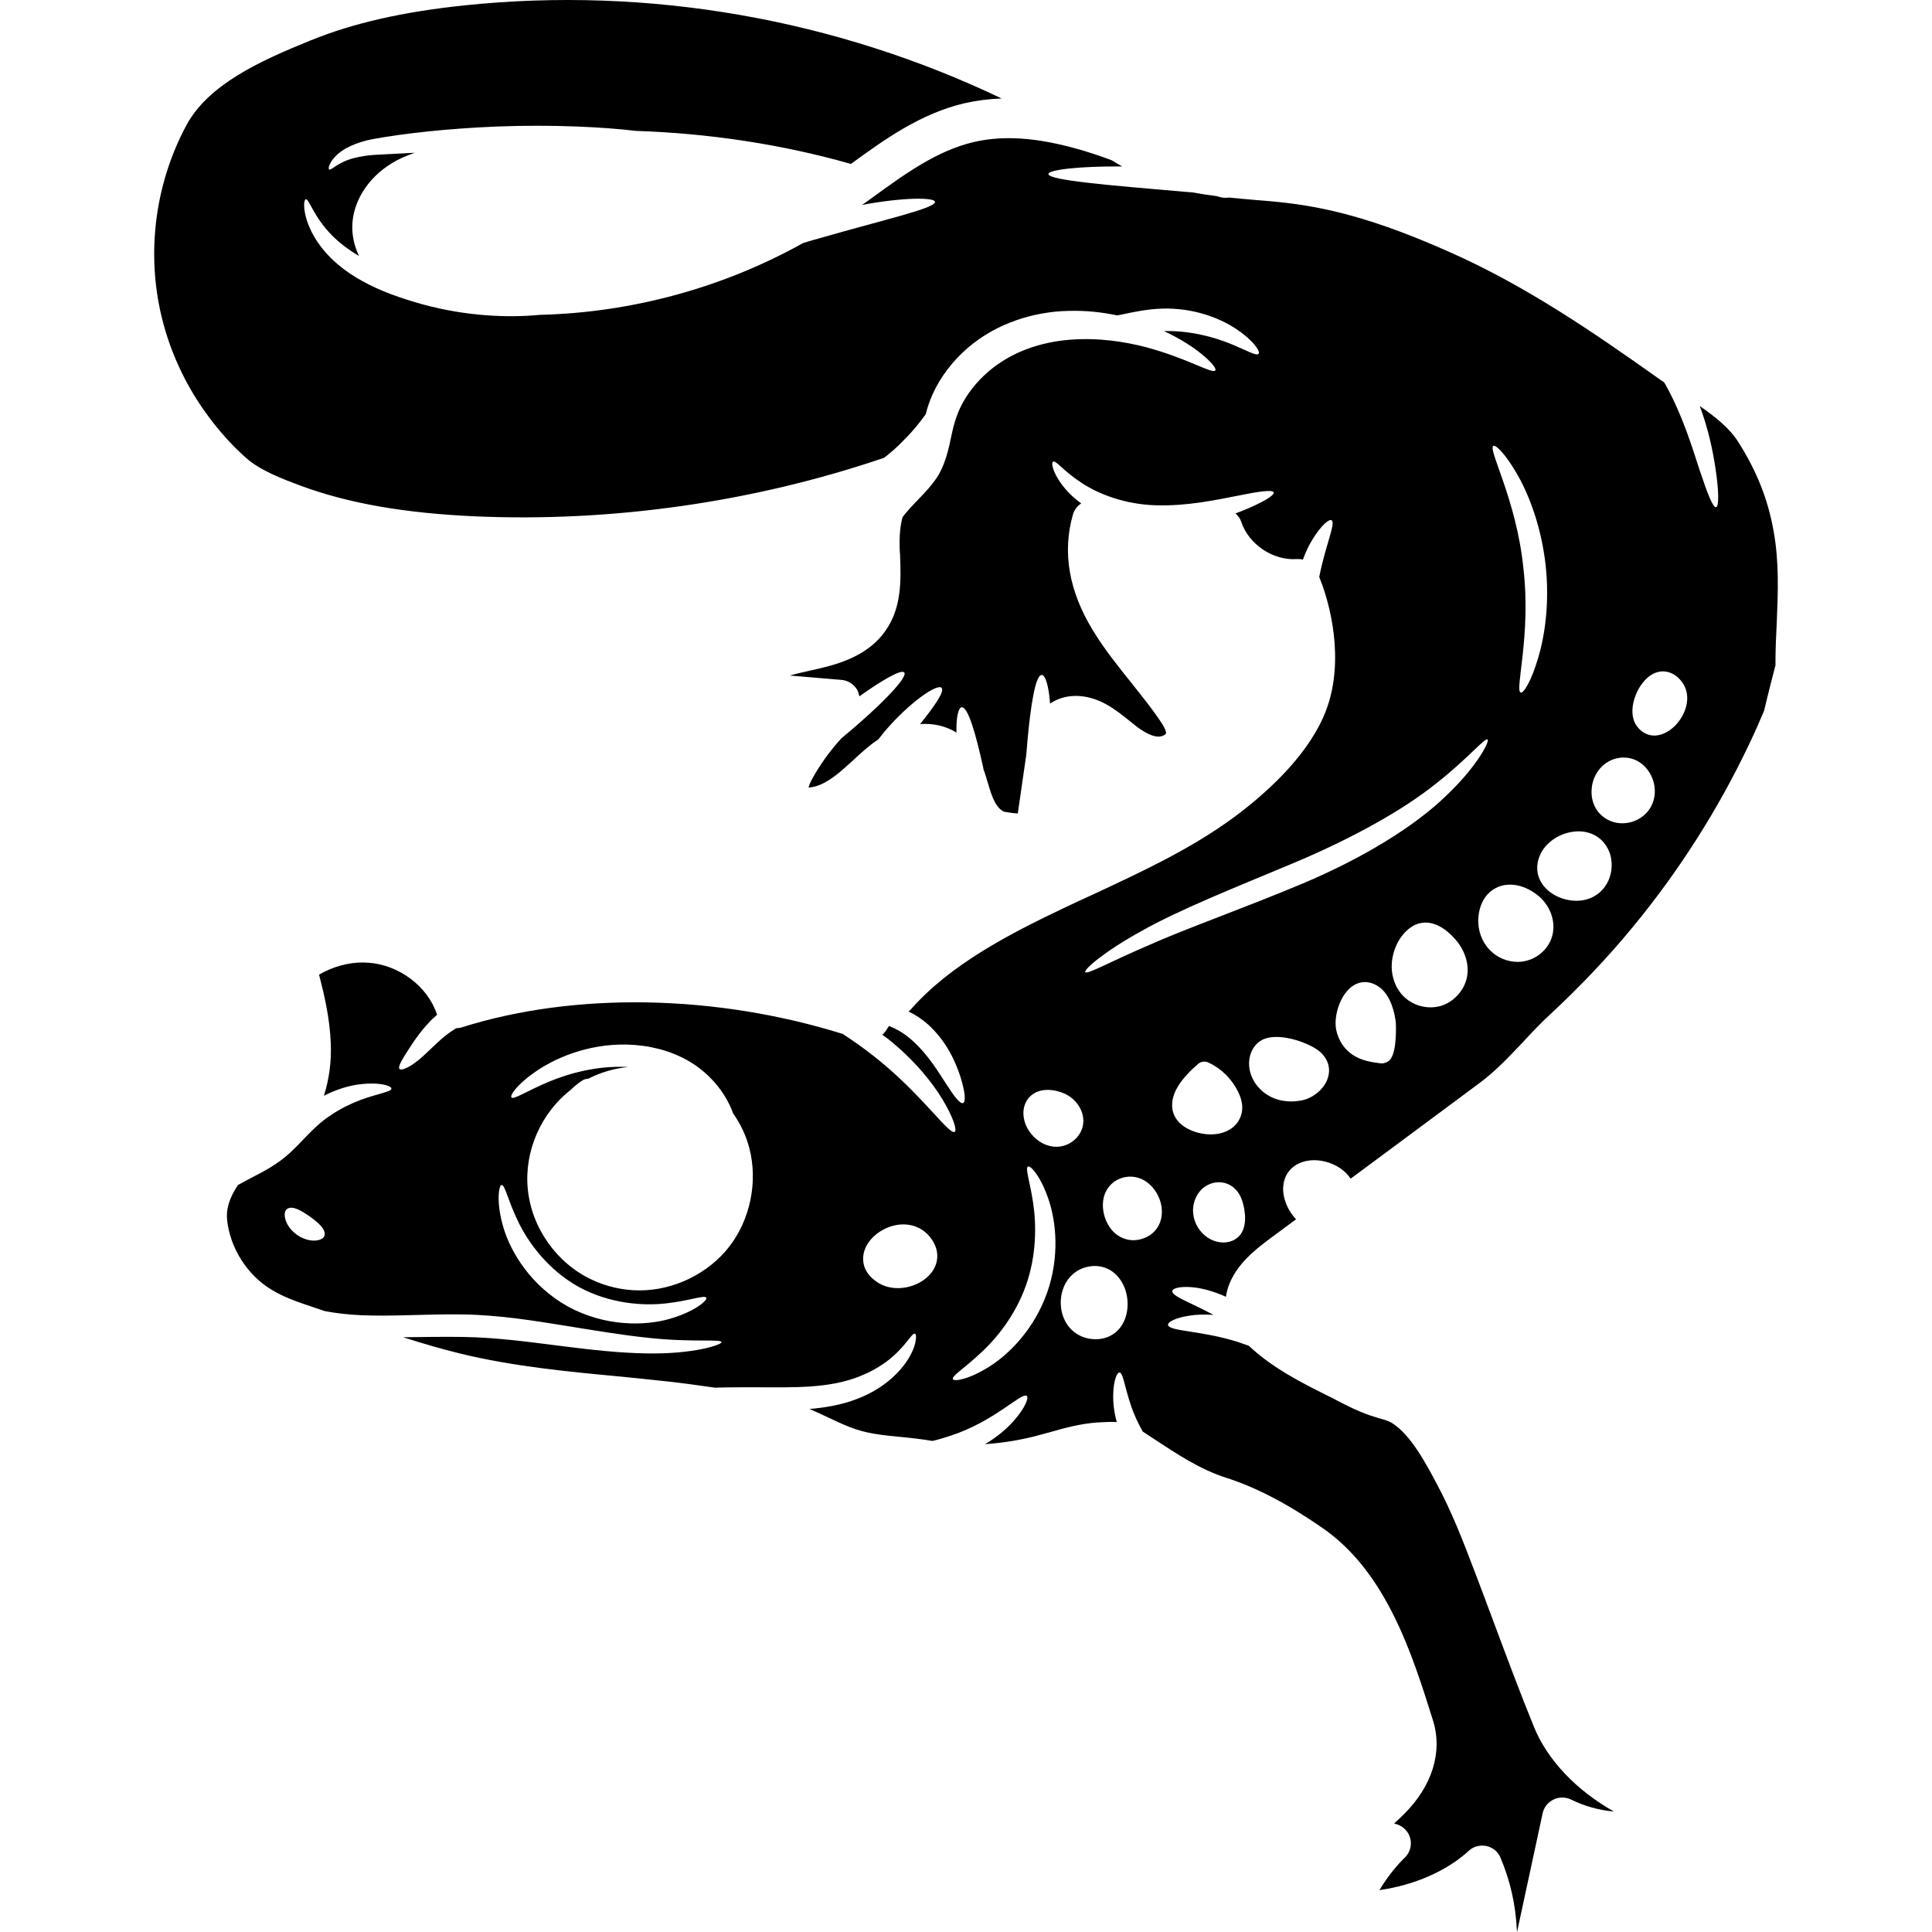
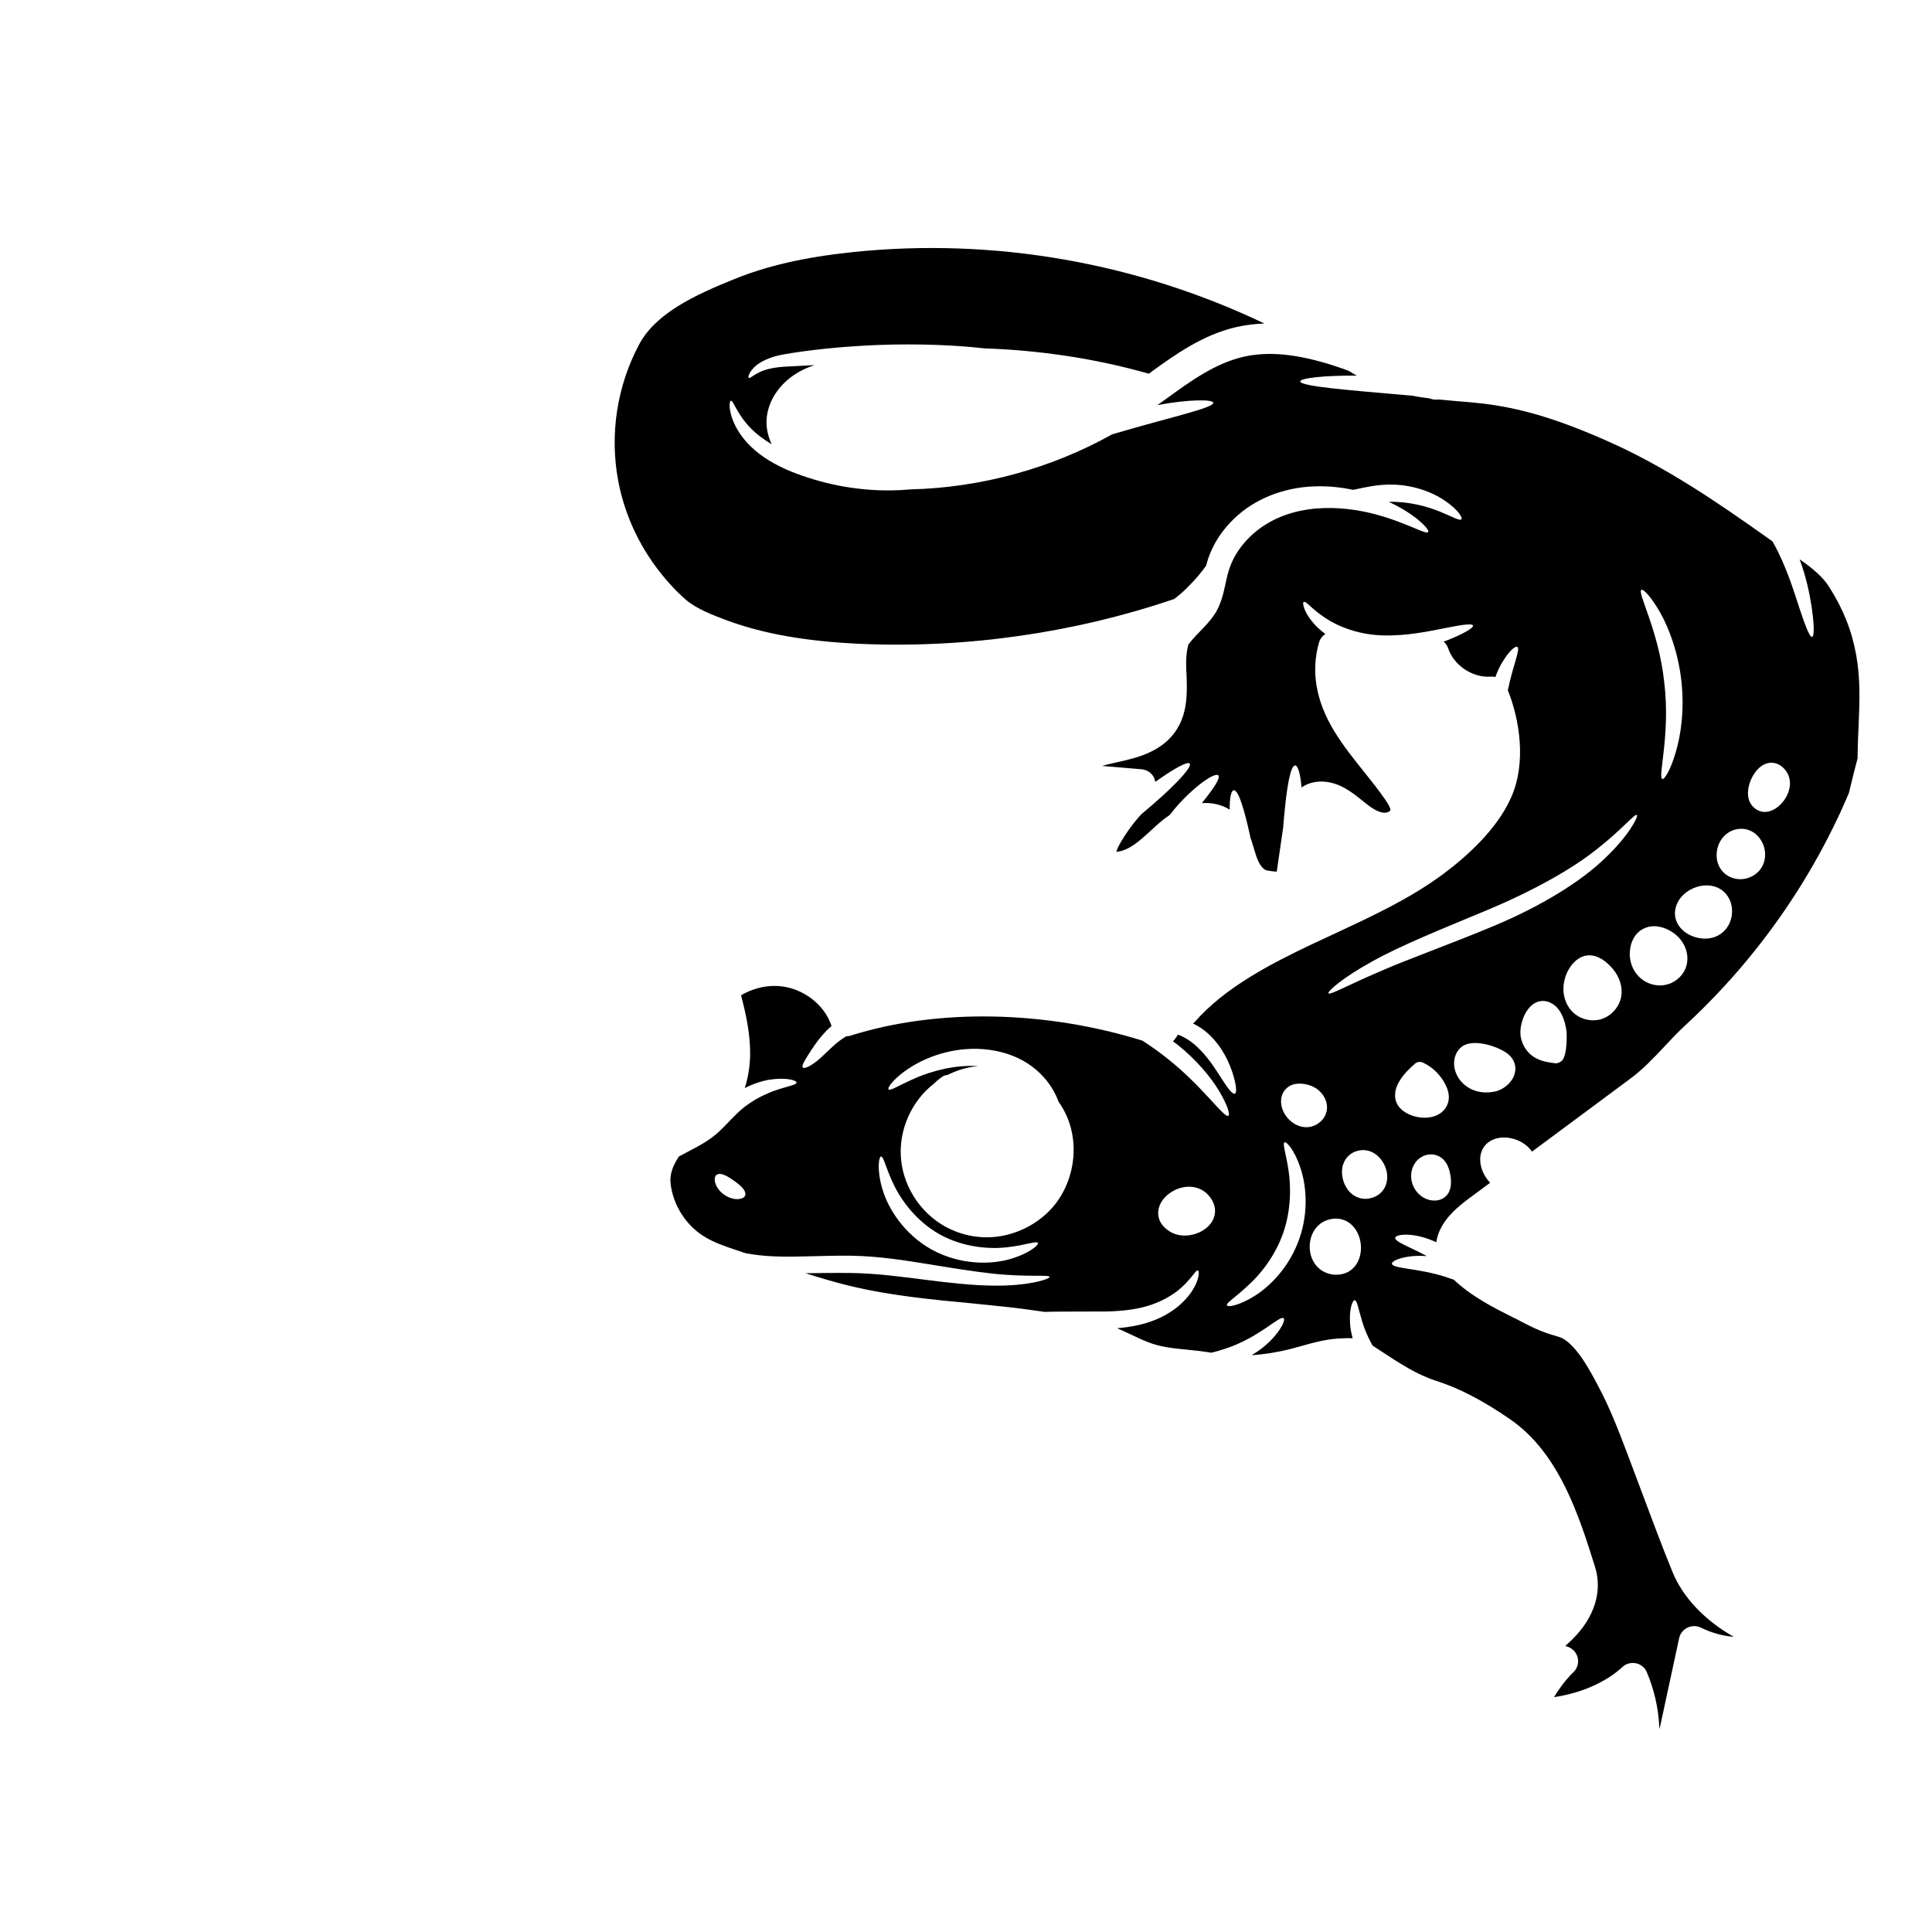
- <svg xmlns="http://www.w3.org/2000/svg" viewBox="356.466 168.023 106.163 126.328" width="150pt" height="150pt">
-   <path fill="#000000" d="M 456.504 214.598 C 456.141 215.434 455.395 216.051 454.68 216.113 C 454.645 216.113 454.602 216.121 454.562 216.121 C 454.082 216.121 453.645 215.867 453.355 215.418 C 452.77 214.488 453.367 212.863 454.254 212.219 C 454.938 211.727 455.758 211.855 456.32 212.559 C 456.758 213.105 456.828 213.844 456.504 214.598 Z M 453.965 221.254 C 453.559 221.645 453.008 221.855 452.473 221.855 C 452.211 221.855 451.957 221.812 451.723 221.719 C 450.898 221.398 450.402 220.613 450.453 219.684 C 450.496 218.711 451.117 217.883 452 217.633 C 452.898 217.383 453.785 217.754 454.273 218.598 C 454.785 219.484 454.664 220.59 453.965 221.254 Z M 451.012 226.348 C 450.559 226.758 450.004 226.922 449.453 226.922 C 448.836 226.922 448.227 226.711 447.777 226.383 C 446.934 225.77 446.672 224.812 447.098 223.898 C 447.43 223.168 448.223 222.586 449.105 222.43 C 449.898 222.281 450.637 222.488 451.141 222.996 C 451.555 223.418 451.785 224 451.766 224.637 C 451.754 225.305 451.48 225.93 451.012 226.348 Z M 447.906 229.105 C 447.727 229.957 447.012 230.664 446.137 230.855 C 445.969 230.898 445.793 230.918 445.621 230.918 C 444.953 230.918 444.266 230.641 443.789 230.133 C 443.277 229.609 442.996 228.832 443.047 228.066 C 443.109 227.086 443.578 226.34 444.32 226.027 C 445.133 225.676 446.16 225.918 446.996 226.617 C 447.742 227.254 448.098 228.223 447.906 229.105 Z M 442.309 231.891 C 442.145 232.766 441.457 233.535 440.598 233.797 C 440.379 233.855 440.152 233.891 439.918 233.891 C 439.258 233.891 438.59 233.621 438.129 233.141 C 437.762 232.762 437.52 232.266 437.422 231.699 C 437.23 230.566 437.754 229.25 438.648 228.648 C 439.543 228.043 440.621 228.359 441.594 229.504 C 442.188 230.207 442.457 231.094 442.309 231.891 Z M 437.25 237.34 C 437.121 237.473 436.902 237.559 436.719 237.559 C 436.695 237.559 436.668 237.551 436.641 237.551 C 436.09 237.477 435.398 237.383 434.816 236.984 C 434.266 236.621 433.887 236.02 433.75 235.344 C 433.574 234.418 434.043 232.953 434.918 232.438 C 435.473 232.113 436.121 232.188 436.676 232.648 C 437.316 233.195 437.562 234.16 437.652 234.875 C 437.652 234.887 437.762 236.828 437.25 237.34 Z M 433.23 238.426 C 433.047 239.148 432.324 239.801 431.512 239.973 C 431.277 240.016 431.043 240.043 430.82 240.043 C 430.305 240.043 429.816 239.93 429.391 239.695 C 428.688 239.309 428.188 238.629 428.078 237.871 C 427.973 237.125 428.262 236.41 428.836 236.062 C 429.871 235.43 432.043 236.199 432.73 236.828 C 433.207 237.262 433.391 237.848 433.23 238.426 Z M 421.484 229.832 C 418.949 230.918 417.465 231.762 417.348 231.59 C 417.23 231.434 418.555 230.258 421.02 228.902 C 423.48 227.512 427.086 226.078 430.961 224.457 C 434.84 222.828 438.137 220.98 440.258 219.277 C 442.402 217.598 443.469 216.242 443.652 216.379 C 443.797 216.473 443.012 218.094 440.938 220.059 C 438.883 222.059 435.492 224.141 431.547 225.801 C 427.602 227.457 423.992 228.711 421.484 229.832 Z M 427.516 248.715 C 427.262 249.062 426.871 249.254 426.414 249.266 C 426.402 249.266 426.402 249.266 426.395 249.266 C 425.801 249.266 425.242 248.98 424.855 248.488 C 424.445 247.969 424.297 247.289 424.453 246.68 C 424.57 246.23 424.828 245.836 425.199 245.598 C 425.625 245.309 426.184 245.246 426.637 245.43 C 427.074 245.602 427.418 245.984 427.59 246.492 C 427.672 246.727 428.051 247.934 427.516 248.715 Z M 423.441 241.367 C 423.141 241.035 422.992 240.617 423.031 240.164 C 423.07 239.383 423.641 238.523 424.719 237.594 C 424.902 237.426 425.188 237.391 425.418 237.508 C 426.246 237.895 426.926 238.574 427.332 239.395 C 427.621 239.973 427.688 240.504 427.523 240.98 C 427.312 241.59 426.809 241.996 426.105 242.145 C 425.926 242.18 425.742 242.199 425.551 242.199 C 424.75 242.199 423.906 241.883 423.441 241.367 Z M 421.039 249.035 C 420.855 249.086 420.672 249.117 420.492 249.117 C 420.016 249.117 419.551 248.926 419.184 248.562 C 418.598 247.957 418.352 246.984 418.586 246.207 C 418.789 245.57 419.281 245.129 419.941 244.992 C 421.133 244.77 422.039 245.707 422.289 246.707 C 422.551 247.785 422.039 248.742 421.039 249.035 Z M 419.805 254.562 C 419.438 255.223 418.797 255.59 418.02 255.59 C 417.988 255.59 417.953 255.59 417.918 255.59 C 416.699 255.535 415.805 254.605 415.746 253.32 C 415.688 252.219 416.336 251.008 417.676 250.824 C 418.457 250.715 419.18 251.035 419.641 251.707 C 420.207 252.52 420.273 253.723 419.805 254.562 Z M 415.453 243.008 C 414.938 243.008 414.406 242.777 413.988 242.359 C 413.5 241.883 413.246 241.23 413.309 240.617 C 413.371 240.086 413.66 239.68 414.117 239.449 C 414.793 239.129 415.719 239.332 416.273 239.684 C 416.953 240.129 417.316 240.879 417.199 241.582 C 417.074 242.309 416.43 242.902 415.664 242.996 C 415.598 242.996 415.527 243.008 415.453 243.008 Z M 414.848 252.555 C 414.023 254.895 412.402 256.547 411.078 257.379 C 409.734 258.23 408.754 258.371 408.688 258.203 C 408.602 257.996 409.402 257.527 410.441 256.551 C 411.492 255.609 412.762 254.066 413.469 252.07 C 414.172 250.07 414.148 248.082 413.938 246.68 C 413.727 245.273 413.406 244.406 413.598 244.301 C 413.754 244.203 414.438 244.938 414.941 246.441 C 415.449 247.914 415.676 250.227 414.848 252.555 Z M 444.031 197.18 C 444.188 197.074 444.879 197.773 445.645 199.133 C 446.414 200.496 447.18 202.574 447.445 204.961 C 447.711 207.355 447.414 209.543 446.957 211.047 C 446.52 212.551 445.996 213.375 445.82 213.309 C 445.406 213.18 446.52 209.578 445.988 205.121 C 445.527 200.664 443.652 197.402 444.031 197.18 Z M 407.242 251.293 C 406.77 251.867 405.938 252.25 405.094 252.25 C 404.617 252.25 404.129 252.129 403.715 251.84 C 402.824 251.238 402.781 250.496 402.836 250.105 C 402.941 249.301 403.645 248.562 404.574 248.234 C 405.477 247.926 406.383 248.098 407 248.695 C 407.797 249.488 407.891 250.504 407.242 251.293 Z M 394.066 249.539 C 392.691 251.305 390.449 252.398 388.203 252.398 C 388.188 252.398 388.168 252.398 388.16 252.398 C 387.109 252.391 386.059 252.156 385.109 251.711 C 382.801 250.645 381.141 248.316 380.895 245.777 C 380.648 243.32 381.75 240.801 383.699 239.289 C 383.926 239.062 384.172 238.863 384.438 238.688 C 384.562 238.598 384.703 238.566 384.852 238.555 C 385.664 238.141 386.555 237.879 387.465 237.793 C 385.441 237.68 383.582 238.211 382.293 238.746 C 380.816 239.363 379.965 239.949 379.828 239.781 C 379.691 239.641 380.328 238.746 381.812 237.828 C 383.285 236.922 385.703 236.035 388.449 236.41 C 389.812 236.594 391.082 237.094 392.059 237.828 C 393.031 238.551 393.691 239.445 394.078 240.25 C 394.176 240.449 394.254 240.641 394.324 240.832 C 394.805 241.516 395.168 242.273 395.383 243.109 C 395.949 245.289 395.445 247.758 394.066 249.539 Z M 390.176 254.258 C 388.535 254.734 385.938 254.77 383.527 253.457 C 381.129 252.129 379.773 249.914 379.297 248.273 C 378.801 246.594 379.008 245.508 379.18 245.508 C 379.41 245.492 379.582 246.496 380.262 247.891 C 380.918 249.27 382.223 251.059 384.234 252.176 C 386.258 253.277 388.457 253.426 389.98 253.242 C 391.527 253.066 392.465 252.68 392.566 252.879 C 392.668 253.023 391.855 253.777 390.176 254.258 Z M 365.793 248.758 C 364.941 248.148 364.832 247.211 365.195 247.047 C 365.559 246.859 366.102 247.195 366.645 247.57 C 367.18 247.957 367.66 248.359 367.613 248.766 C 367.574 249.168 366.656 249.363 365.793 248.758 Z M 460.043 196.922 C 459.488 196.035 458.547 195.277 457.527 194.574 C 458.086 196.066 458.371 197.465 458.539 198.551 C 458.785 200.141 458.785 201.141 458.594 201.188 C 458.391 201.23 458.027 200.289 457.527 198.789 C 457.035 197.293 456.418 195.215 455.297 193.191 C 455.262 193.129 455.227 193.074 455.191 193.02 C 455.043 192.922 454.898 192.828 454.762 192.723 C 450.574 189.75 446.082 186.664 441.09 184.469 C 436.93 182.625 433.766 181.676 430.531 181.293 C 429.809 181.207 429.09 181.145 428.367 181.09 C 427.824 181.047 427.289 180.992 426.746 180.941 C 426.574 180.965 426.395 180.965 426.203 180.922 C 426.117 180.898 426.02 180.867 425.926 180.844 C 425.418 180.781 424.914 180.707 424.41 180.609 C 424.281 180.602 424.16 180.582 424.027 180.578 C 419.012 180.145 414.938 179.82 414.938 179.402 C 414.938 179.129 416.891 178.887 419.762 178.906 C 419.648 178.84 419.523 178.777 419.406 178.703 C 419.301 178.629 419.184 178.566 419.07 178.5 C 418.672 178.352 418.285 178.211 417.883 178.082 C 414.691 177.047 412.199 176.805 410.031 177.316 C 407.648 177.883 405.598 179.363 403.422 180.945 C 403.199 181.113 402.973 181.266 402.75 181.422 C 405.492 180.91 407.496 180.93 407.52 181.219 C 407.582 181.633 404.199 182.383 400.137 183.555 C 399.723 183.668 399.305 183.789 398.906 183.91 C 393.684 186.828 387.719 188.457 381.727 188.609 C 381.684 188.609 381.641 188.617 381.598 188.617 C 379.66 188.801 376.91 188.715 374.027 187.926 C 372.586 187.527 371.234 187.047 370.07 186.398 C 368.898 185.762 367.949 184.941 367.34 184.117 C 366.723 183.301 366.43 182.504 366.324 181.945 C 366.219 181.379 366.289 181.07 366.379 181.051 C 366.594 181.008 366.867 182.18 368.121 183.445 C 368.578 183.902 369.172 184.352 369.859 184.762 C 369.566 184.148 369.41 183.492 369.418 182.832 C 369.438 181.25 370.41 179.672 371.977 178.715 C 372.461 178.406 372.984 178.191 373.504 178.012 C 372.531 178.062 371.645 178.105 370.879 178.148 C 369.891 178.223 369.152 178.418 368.691 178.68 C 368.223 178.918 368 179.164 367.906 179.105 C 367.828 179.066 367.883 178.691 368.34 178.223 C 368.793 177.746 369.664 177.332 370.723 177.125 C 372.82 176.742 375.66 176.43 378.84 176.297 C 382.582 176.152 385.887 176.336 387.977 176.582 C 392.723 176.742 397.461 177.445 402.023 178.742 C 404.266 177.105 406.598 175.445 409.434 174.777 C 410.215 174.598 411.035 174.492 411.875 174.461 C 401.012 169.27 388.801 167.113 376.746 168.375 C 372.691 168.801 369.488 169.531 366.688 170.668 C 363.352 172.016 359.98 173.562 358.551 176.25 C 356.664 179.793 356.031 183.91 356.762 187.848 C 357.238 190.418 358.316 192.922 359.883 195.078 C 360.691 196.195 361.57 197.168 362.5 197.988 C 363.422 198.801 364.875 199.344 366.027 199.777 C 369.16 200.934 372.793 201.574 377.441 201.785 C 386.43 202.176 395.676 200.855 404.191 197.957 C 404.617 197.629 405.062 197.25 405.477 196.805 C 406.055 196.242 406.523 195.652 406.918 195.102 C 407.023 194.664 407.172 194.227 407.363 193.809 C 407.867 192.68 408.66 191.645 409.629 190.801 C 411.598 189.09 414.086 188.402 416.219 188.352 C 417.379 188.316 418.461 188.438 419.438 188.648 C 419.516 188.629 419.578 188.617 419.656 188.605 C 420.445 188.438 421.352 188.234 422.375 188.203 C 424.43 188.137 426.211 188.84 427.277 189.578 C 428.367 190.312 428.809 191.016 428.68 191.156 C 428.539 191.324 427.879 190.922 426.797 190.484 C 425.723 190.055 424.195 189.629 422.488 189.672 C 423.578 190.176 424.41 190.727 424.957 191.176 C 425.637 191.73 425.934 192.137 425.848 192.242 C 425.672 192.508 424.078 191.461 421.281 190.715 C 419.883 190.355 418.172 190.09 416.324 190.238 C 414.48 190.387 412.527 191 410.98 192.348 C 410.207 193.02 409.586 193.816 409.18 194.66 C 408.98 195.086 408.836 195.504 408.719 195.961 C 408.605 196.422 408.512 196.934 408.379 197.465 C 408.242 197.996 408.051 198.551 407.758 199.066 C 407.461 199.559 407.113 199.949 406.801 200.289 C 406.227 200.891 405.766 201.348 405.402 201.836 C 405.242 202.383 405.18 203.094 405.215 204.012 L 405.234 204.258 C 405.297 205.895 405.371 207.746 404.266 209.289 C 403.527 210.336 402.383 211.062 400.746 211.531 C 400.285 211.664 399.816 211.766 399.359 211.871 C 398.898 211.977 398.453 212.07 398.035 212.195 L 401.41 212.48 C 401.832 212.516 402.215 212.758 402.434 213.129 C 402.504 213.266 402.547 213.414 402.574 213.555 C 404.148 212.438 405.328 211.773 405.512 211.996 C 405.766 212.305 403.93 214.215 401.395 216.305 C 400.656 217.113 400.008 218.008 399.48 218.969 C 399.348 219.215 399.281 219.395 399.254 219.516 C 399.305 219.516 399.367 219.512 399.438 219.5 C 400.254 219.371 401.02 218.766 401.66 218.191 L 402.117 217.781 C 402.645 217.285 403.184 216.793 403.816 216.367 C 403.957 216.188 404.09 216.027 404.223 215.855 C 405.91 213.883 407.688 212.707 407.953 213 C 408.156 213.227 407.527 214.148 406.547 215.367 C 407.41 215.305 408.23 215.496 408.922 215.922 C 408.902 214.949 409.043 214.297 409.266 214.27 C 409.68 214.234 410.188 216.008 410.668 218.191 C 410.676 218.242 410.684 218.297 410.695 218.344 C 410.719 218.406 410.746 218.477 410.77 218.539 C 410.844 218.766 410.91 218.988 410.973 219.203 C 411.109 219.66 411.234 220.086 411.414 220.43 C 411.609 220.805 411.883 221.078 412.113 221.113 C 412.484 221.176 412.754 221.207 412.934 221.215 L 413.48 217.441 C 413.512 217.137 413.539 216.824 413.562 216.496 C 413.777 214.117 414.09 212.156 414.5 212.156 C 414.746 212.156 414.961 212.906 415.047 214.035 C 415.074 214.02 415.09 214 415.121 213.98 C 416.102 213.352 417.434 213.375 418.691 214.062 C 419.266 214.375 419.734 214.758 420.195 215.121 C 420.379 215.27 420.559 215.418 420.742 215.559 C 421.309 215.973 421.758 216.184 422.129 216.188 C 422.414 216.188 422.602 216.039 422.629 215.984 C 422.637 215.922 422.629 215.707 422.203 215.098 C 421.648 214.277 421.02 213.508 420.367 212.68 C 419.5 211.602 418.602 210.484 417.848 209.246 C 416.273 206.676 415.832 204.121 416.543 201.656 C 416.637 201.348 416.828 201.105 417.082 200.941 C 416.828 200.758 416.605 200.566 416.402 200.375 C 415.281 199.27 415.074 198.281 415.238 198.211 C 415.43 198.105 415.941 198.84 417.062 199.566 C 418.16 200.312 419.922 201.004 421.957 201.062 C 424.023 201.125 425.914 200.707 427.309 200.438 C 428.707 200.152 429.602 200.027 429.668 200.219 C 429.73 200.41 428.957 200.879 427.602 201.43 C 427.461 201.48 427.312 201.539 427.168 201.594 C 427.332 201.742 427.473 201.922 427.547 202.145 C 428.035 203.629 429.645 204.695 431.184 204.578 C 431.32 204.574 431.449 204.578 431.574 204.617 C 431.766 204.109 431.973 203.66 432.199 203.305 C 432.762 202.379 433.293 201.934 433.453 202.043 C 433.738 202.23 433.051 203.68 432.645 205.746 C 433.633 208.203 434.258 211.914 432.91 214.914 C 431.695 217.648 429.07 219.973 427.098 221.441 C 424.246 223.543 421.027 225.027 417.926 226.477 C 417.254 226.785 416.594 227.086 415.934 227.402 C 412.457 229.059 408.527 231.066 405.922 234.047 C 405.875 234.09 405.832 234.129 405.789 234.16 C 406.246 234.375 406.684 234.672 407.086 235.027 C 408.324 236.168 408.895 237.531 409.199 238.48 C 409.492 239.445 409.543 240.059 409.363 240.148 C 409.172 240.227 408.781 239.727 408.262 238.914 C 407.738 238.113 407.078 237.004 406.098 236.113 C 405.59 235.641 405.043 235.312 404.512 235.109 C 404.41 235.27 404.305 235.438 404.164 235.602 C 404.137 235.641 404.105 235.652 404.078 235.688 C 404.211 235.785 404.34 235.863 404.461 235.965 C 406.109 237.277 407.332 238.766 408.027 239.938 C 408.734 241.113 408.969 241.934 408.809 242.031 C 408.434 242.25 406.633 239.531 403.559 237.113 C 402.855 236.551 402.148 236.062 401.488 235.629 C 393.184 233.039 383.969 232.867 376.594 235.195 C 376.461 235.238 376.332 235.246 376.211 235.258 C 375.891 235.453 375.582 235.672 375.32 235.898 C 374.852 236.305 374.434 236.73 374.047 237.082 C 373.27 237.785 372.629 238.07 372.504 237.914 C 372.383 237.746 372.715 237.238 373.262 236.391 C 373.539 235.977 373.887 235.461 374.383 234.938 C 374.547 234.738 374.758 234.559 374.965 234.375 C 374.965 234.367 374.965 234.367 374.957 234.363 C 374.367 232.531 372.48 231.109 370.473 230.973 C 369.535 230.898 368.543 231.102 367.629 231.547 C 367.5 231.605 367.379 231.684 367.246 231.754 C 367.594 233.105 367.949 234.602 368.012 236.254 C 368.062 237.426 367.906 238.598 367.562 239.672 C 368.309 239.289 369.035 239.062 369.664 238.957 C 371.113 238.73 371.992 239.016 371.977 239.203 C 371.977 239.418 371.133 239.512 369.934 239.953 C 369.332 240.188 368.645 240.504 367.969 240.973 C 367.273 241.422 366.672 242.051 365.934 242.824 C 365.57 243.199 365.176 243.582 364.738 243.902 C 364.309 244.223 363.875 244.473 363.477 244.691 C 362.891 245.004 362.387 245.258 361.941 245.508 C 361.359 246.391 361.152 247.102 361.238 247.848 C 361.453 249.652 362.543 251.371 364.086 252.32 C 364.926 252.852 365.918 253.18 366.969 253.531 L 367.629 253.754 C 368.387 253.895 369.184 253.988 370.047 254.023 C 372.023 254.109 374.242 253.938 376.641 253.969 C 379.059 254.008 381.312 254.383 383.316 254.703 C 385.328 255.031 387.117 255.324 388.625 255.484 C 391.637 255.824 393.523 255.555 393.559 255.781 C 393.609 255.941 391.719 256.594 388.562 256.516 C 386.996 256.492 385.145 256.301 383.117 256.039 C 381.105 255.789 378.91 255.473 376.617 255.441 C 375.305 255.422 373.996 255.449 372.738 255.461 C 373.984 255.855 375.242 256.23 376.504 256.535 C 379.938 257.371 383.551 257.715 387.059 258.043 C 387.922 258.137 388.77 258.211 389.629 258.309 C 390.805 258.426 391.977 258.594 393.125 258.758 C 393.664 258.742 394.238 258.734 394.855 258.734 C 395.977 258.723 397.211 258.758 398.461 258.723 C 399.715 258.691 400.871 258.562 401.871 258.266 C 402.863 257.977 403.695 257.531 404.324 257.074 C 405.59 256.133 406 255.152 406.207 255.23 C 406.301 255.258 406.32 255.555 406.172 256.039 C 406.02 256.516 405.652 257.195 405 257.848 C 404.359 258.508 403.434 259.133 402.289 259.547 C 401.383 259.879 400.363 260.066 399.312 260.152 C 399.68 260.305 400.047 260.48 400.402 260.645 C 400.895 260.879 401.383 261.113 401.887 261.312 C 402.992 261.766 404.121 261.871 405.32 261.984 C 405.973 262.047 406.652 262.125 407.355 262.242 C 407.73 262.156 408.102 262.047 408.496 261.914 C 411.422 260.973 413.18 259.035 413.52 259.297 C 413.668 259.41 413.422 260.078 412.668 260.93 C 412.223 261.434 411.59 261.984 410.789 262.453 C 412.008 262.371 413.137 262.168 414.031 261.941 C 414.371 261.852 414.703 261.758 415.043 261.668 C 416.016 261.391 417.031 261.113 418.125 261.035 C 418.66 261.004 419.055 260.984 419.406 261.008 C 419.281 260.547 419.203 260.109 419.184 259.715 C 419.109 258.48 419.395 257.754 419.586 257.766 C 419.793 257.785 419.891 258.5 420.211 259.543 C 420.387 260.152 420.68 260.879 421.102 261.625 C 421.211 261.707 421.336 261.773 421.473 261.871 L 421.828 262.105 C 423.387 263.129 424.855 264.105 426.566 264.652 C 428.516 265.277 430.566 266.344 432.859 267.934 C 437.039 270.82 438.73 276.199 440.082 280.516 C 440.727 282.578 440.035 284.809 438.18 286.652 C 438.074 286.754 437.973 286.848 437.867 286.953 C 437.754 287.059 437.645 287.164 437.539 287.262 C 437.777 287.305 438.012 287.41 438.207 287.59 C 438.73 288.062 438.777 288.852 438.336 289.383 C 438.277 289.449 438.215 289.52 438.145 289.578 C 437.543 290.188 437.027 290.875 436.582 291.613 C 438.875 291.281 440.973 290.371 442.422 289.043 C 442.656 288.816 442.98 288.703 443.301 288.703 C 443.395 288.703 443.48 288.711 443.578 288.73 C 443.992 288.816 444.344 289.109 444.5 289.5 C 445.125 290.98 445.484 292.543 445.559 294.148 C 445.57 294.223 445.57 294.289 445.578 294.352 L 447.254 286.582 C 447.34 286.188 447.605 285.863 447.969 285.688 C 448.324 285.516 448.75 285.516 449.105 285.688 C 449.984 286.121 450.938 286.391 451.914 286.473 C 449.465 285.098 447.566 283.105 446.691 280.953 C 445.781 278.727 444.93 276.434 444.098 274.215 C 443.684 273.094 443.258 271.965 442.832 270.844 C 442.008 268.672 441.301 266.875 440.379 265.141 C 439.633 263.73 438.629 261.836 437.402 261.07 C 437.199 260.941 436.902 260.855 436.555 260.758 C 436.355 260.695 436.145 260.633 435.949 260.566 C 435.184 260.305 434.488 259.949 433.816 259.602 C 433.602 259.488 433.383 259.367 433.156 259.266 C 431.484 258.426 429.602 257.488 428.035 256.016 C 427.781 255.93 427.523 255.844 427.262 255.75 C 424.902 255.016 422.828 255.078 422.758 254.66 C 422.723 254.469 423.238 254.191 424.148 254.051 C 424.594 253.98 425.137 253.957 425.73 254 C 424.246 253.191 423.004 252.789 423.035 252.441 C 423.066 252.25 423.582 252.113 424.422 252.199 C 425.008 252.262 425.758 252.457 426.543 252.816 C 426.586 252.52 426.66 252.219 426.809 251.879 C 427.332 250.676 428.324 249.836 429.324 249.086 C 429.922 248.648 430.531 248.191 431.129 247.75 C 430.801 247.391 430.539 246.965 430.398 246.496 C 430.18 245.793 430.277 245.109 430.652 244.621 C 431 244.16 431.598 243.895 432.289 243.883 C 432.984 243.883 433.75 244.141 434.285 244.621 C 434.445 244.758 434.582 244.926 434.703 245.09 C 436.004 244.129 437.309 243.152 438.617 242.188 L 443.137 238.832 C 444.16 238.07 445.035 237.148 445.953 236.176 C 446.543 235.543 447.148 234.887 447.832 234.27 C 449.699 232.531 451.48 230.66 453.113 228.68 C 456.16 224.992 458.73 220.953 460.762 216.668 C 461.109 215.949 461.426 215.219 461.73 214.504 C 461.848 214 461.984 213.461 462.125 212.891 C 462.25 212.41 462.359 211.961 462.477 211.527 C 462.477 211.492 462.477 211.465 462.477 211.43 L 462.477 211.113 C 462.484 210.324 462.52 209.543 462.559 208.77 C 462.645 206.711 462.719 204.766 462.355 202.754 C 461.988 200.672 461.25 198.82 460.043 196.922 " fill-opacity="1" fill-rule="nonzero" />
+ <svg xmlns="http://www.w3.org/2000/svg" viewBox="0 0 1500 1500" width="150pt" height="150pt">
+   <path d="M1387.9 616.534c-3.31 7.61-10.1 13.229-16.61 13.798-.32 0-.71.071-1.07.071-4.37 0-8.35-2.312-10.98-6.401-5.34-8.463.1-23.256 8.17-29.123 6.23-4.481 13.7-3.307 18.82 3.093 3.98 4.979 4.62 11.699 1.67 18.562zm-23.12 60.594c-3.69 3.556-8.71 5.476-13.58 5.476-2.38 0-4.69-.391-6.83-1.244-7.5-2.916-12.02-10.064-11.55-18.527.39-8.854 6.04-16.393 14.08-18.669 8.18-2.276 16.25 1.103 20.69 8.784 4.66 8.072 3.56 18.135-2.81 24.18zm-26.88 46.37c-4.12 3.734-9.17 5.227-14.19 5.227-5.62 0-11.16-1.92-15.25-4.907-7.68-5.583-10.07-14.295-6.19-22.616 3.02-6.65 10.24-11.948 18.28-13.37 7.22-1.352 13.94.533 18.52 5.156 3.77 3.84 5.87 9.138 5.69 14.935-.1 6.08-2.59 11.77-6.86 15.575zm-28.27 25.105c-1.64 7.752-8.14 14.188-16.11 15.931-1.53.391-3.13.569-4.69.569-6.08 0-12.34-2.525-16.68-7.148-4.66-4.765-7.22-11.841-6.76-18.811.57-8.925 4.84-15.717 11.6-18.562 7.39-3.2 16.75-.996 24.36 5.369 6.79 5.797 10.02 14.615 8.28 22.652zm-50.96 25.354c-1.49 7.965-7.75 14.971-15.57 17.353-1.99.533-4.05.853-6.19.853-6.01 0-12.09-2.453-16.28-6.827-3.35-3.449-5.55-7.965-6.44-13.121-1.74-10.313 3.02-22.296 11.16-27.773 8.15-5.511 17.96-2.631 26.82 7.788 5.4 6.401 7.86 14.473 6.5 21.727zm-46.05 49.606c-1.17 1.209-3.16 1.991-4.83 1.991-.21 0-.46-.071-.71-.071-5.02-.676-11.31-1.529-16.61-5.156-5.01-3.307-8.46-8.784-9.71-14.935-1.6-8.428 2.67-21.763 10.63-26.457 5.05-2.951 10.96-2.276 16.01 1.92 5.83 4.979 8.07 13.762 8.89 20.269 0 .107.99 17.78-3.67 22.439zm-36.59 9.885c-1.67 6.579-8.25 12.517-15.64 14.082-2.14.391-4.27.64-6.3.64-4.69 0-9.14-1.031-13.01-3.165-6.4-3.52-10.95-9.708-11.95-16.606-.96-6.792 1.67-13.3 6.9-16.464 9.42-5.761 29.19 1.244 35.45 6.969 4.34 3.947 6.01 9.281 4.55 14.544zm-106.92-78.231c-23.08 9.886-36.59 17.566-37.66 16.002-1.07-1.423 10.99-12.126 33.42-24.465 22.41-12.659 55.23-25.71 90.5-40.467 35.31-14.828 65.33-31.648 84.63-47.152 19.53-15.291 29.23-27.63 30.91-26.385 1.31.853-5.84 15.61-24.72 33.497-18.7 18.206-49.57 37.16-85.48 52.272-35.92 15.078-68.78 26.492-91.6 36.698zm54.9 171.895c-2.31 3.165-5.87 4.907-10.03 5.014h-.18c-5.4 0-10.49-2.596-14.01-7.076-3.73-4.73-5.08-10.917-3.66-16.464 1.07-4.09 3.41-7.681 6.79-9.85 3.88-2.632 8.96-3.201 13.09-1.529 3.98 1.564 7.11 5.049 8.67 9.672.75 2.133 4.2 13.121-.67 20.233zm-37.09-66.887c-2.74-3.023-4.09-6.828-3.73-10.953.35-7.112 5.54-14.935 15.36-23.398 1.67-1.529 4.27-1.849 6.36-.782 7.54 3.52 13.73 9.707 17.43 17.175 2.63 5.263 3.23 10.099 1.74 14.437-1.92 5.547-6.51 9.246-12.91 10.597a26.05 26.05 0 0 1-5.05.498c-7.29 0-14.97-2.881-19.2-7.574zm-21.87 69.803c-1.67.462-3.34.747-4.98.747-4.34 0-8.57-1.743-11.91-5.05-5.33-5.511-7.57-14.366-5.44-21.442 1.85-5.796 6.33-9.815 12.34-11.059 10.84-2.027 19.09 6.507 21.37 15.611 2.38 9.814-2.28 18.526-11.38 21.193zm-11.23 50.317c-3.35 6.01-9.18 9.352-16.26 9.352h-.92c-11.09-.498-19.24-8.961-19.77-20.66-.53-10.028 5.37-21.051 17.56-22.723 7.12-.995 13.7 1.921 17.89 8.037 5.16 7.396 5.76 18.349 1.5 25.994zM1014.2 875.16c-4.69 0-9.53-2.098-13.33-5.903-4.448-4.339-6.76-10.277-6.191-15.86.569-4.836 3.2-8.534 7.361-10.632 6.15-2.916 14.58-1.067 19.63 2.133 6.19 4.054 9.49 10.882 8.43 17.282-1.14 6.614-7.01 12.02-13.98 12.873-.6 0-1.24.107-1.92.107zm-5.51 86.907c-7.5 21.301-22.261 36.342-34.315 43.913-12.233 7.76-21.158 9.04-21.763 7.51-.782-1.89 6.507-6.15 15.966-15.045 9.566-8.57 21.123-22.616 27.559-40.787 6.403-18.207 6.183-36.306 4.263-49.072-1.916-12.802-4.832-20.696-3.089-21.656 1.422-.889 7.649 5.796 12.229 19.487 4.63 13.405 6.69 34.457-.85 55.65zm265.67-504.093c1.42-.96 7.71 5.405 14.68 17.78 7.01 12.41 13.98 31.328 16.39 53.055 2.42 21.798-.28 41.711-4.44 55.402-3.98 13.69-8.75 21.193-10.35 20.589-3.77-1.174 6.37-33.96 1.53-74.533-4.2-40.574-21.26-70.266-17.81-72.293zM939.455 950.582c-4.303 5.227-11.877 8.712-19.558 8.712-4.338 0-8.783-1.103-12.552-3.734-8.108-5.476-8.499-12.233-8.001-15.789.96-7.325 7.361-14.046 15.824-17.033 8.214-2.809 16.464-1.244 22.082 4.196 7.254 7.219 8.108 16.465 2.205 23.648zm-119.943-15.967c-12.517 16.073-32.928 26.03-53.375 26.03h-.391c-9.565-.071-19.131-2.205-27.772-6.259-21.016-9.707-36.128-30.901-38.369-54.015-2.24-22.367 7.788-45.303 25.532-59.064 2.063-2.063 4.303-3.876 6.721-5.476 1.138-.818 2.418-1.103 3.769-1.209 7.397-3.77 15.504-6.152 23.79-6.934-18.42-1.032-35.347 3.804-47.081 8.676-13.442 5.618-21.194 10.952-22.438 9.423-1.245-1.28 4.551-9.423 18.064-17.779 13.406-8.25 35.417-16.322 60.416-12.909 12.41 1.672 23.967 6.223 32.857 12.909 8.854 6.578 14.864 14.721 18.384 22.047.889 1.813 1.6 3.555 2.24 5.298 4.374 6.223 7.681 13.121 9.637 20.731 5.156 19.842.569 42.316-11.984 58.531zm-35.417 42.956c-14.935 4.339-38.582 4.659-60.522-7.289-21.834-12.091-34.173-32.253-38.512-47.188-4.516-15.291-2.631-25.176-1.066-25.176 2.098-.142 3.662 8.996 9.85 21.691 5.974 12.553 17.851 28.839 36.164 39.009 18.42 10.028 38.44 11.379 52.308 9.708 14.082-1.6 22.616-5.121 23.54-3.307.925 1.315-6.471 8.179-21.762 12.552zm-221.963-50.068c-7.752-5.547-8.748-14.081-5.441-15.575 3.307-1.707 8.25 1.352 13.193 4.765 4.871 3.521 9.245 7.183 8.819 10.882-.356 3.662-8.712 5.44-16.571-.072zm857.978-471.876c-5.04-8.072-13.62-14.97-22.9-21.371 5.09 13.584 7.68 26.314 9.21 36.2 2.24 14.472 2.24 23.576.5 24.002-1.85.391-5.15-8.178-9.71-21.833-4.48-13.62-10.09-32.537-20.3-50.957-.32-.569-.64-1.067-.96-1.565-1.35-.889-2.67-1.742-3.91-2.702-38.12-27.061-79.02-55.153-124.46-75.138-37.87-16.784-66.68-25.425-96.12-28.91-6.58-.782-13.12-1.351-19.7-1.849l-14.76-1.351c-1.56.213-3.2.213-4.94-.178-.78-.213-1.67-.498-2.52-.711-4.63-.569-9.21-1.245-13.8-2.134-1.17-.071-2.28-.249-3.48-.284-45.66-3.947-82.75-6.899-82.75-10.704 0-2.489 17.78-4.694 43.91-4.516-1.03-.604-2.17-1.173-3.23-1.849-.96-.676-2.03-1.245-3.06-1.849-3.63-1.351-7.15-2.631-10.81-3.805-29.05-9.423-51.74-11.628-71.475-6.97-21.692 5.157-40.361 18.634-60.167 33.035-2.027 1.529-4.09 2.916-6.117 4.339 24.963-4.659 43.205-4.481 43.419-1.85.569 3.77-30.226 10.597-67.208 21.265-3.769 1.031-7.574 2.134-11.201 3.236-47.543 26.563-101.843 41.391-156.391 42.778-.392 0-.783.071-1.174.071-17.638 1.672-42.671.889-68.914-6.294-13.122-3.627-25.426-8.001-36.022-13.903-10.668-5.797-19.309-13.264-24.857-20.767-5.618-7.432-8.285-14.686-9.245-19.771-.96-5.157-.32-7.966.498-8.144 1.956-.391 4.445 10.277 15.859 21.798 4.161 4.161 9.566 8.25 15.824 11.984-2.667-5.583-4.089-11.557-4.018-17.566.178-14.402 9.032-28.768 23.292-37.48 4.409-2.809 9.174-4.765 13.904-6.401l-23.897 1.245c-8.996.675-15.717 2.453-19.913 4.836-4.267 2.169-6.294 4.409-7.147 3.876-.712-.356-.214-3.77 3.947-8.037 4.125-4.338 12.054-8.107 21.691-9.992 19.096-3.485 44.947-6.33 73.893-7.539 34.066-1.315 64.15.356 83.174 2.596 43.205 1.458 86.339 7.859 127.872 19.665 20.412-14.9 41.641-30.013 67.457-36.093 7.112-1.636 14.579-2.596 22.225-2.881-98.892-47.258-210.051-66.887-319.788-55.402-36.911 3.876-66.07 10.526-91.566 20.874-30.368 12.268-61.056 26.35-74.071 50.815-17.175 32.252-22.936 69.732-16.286 105.576 4.338 23.398 14.153 46.192 28.412 65.821 7.361 10.17 15.362 19.024 23.825 26.492 8.392 7.396 21.62 12.339 32.11 16.286 28.519 10.526 61.59 16.358 103.906 18.278 81.822 3.556 165.992-8.463 243.512-34.849 3.876-2.987 7.93-6.436 11.699-10.49 5.263-5.12 9.53-10.49 13.122-15.504.96-3.982 2.311-7.965 4.053-11.77 4.588-10.277 11.806-19.7 20.625-27.381 17.922-15.575 40.568-21.833 59.988-22.296 10.56-.32 20.41.783 29.3 2.703.71-.178 1.28-.285 1.99-.391 7.19-1.529 15.44-3.378 24.75-3.663 18.71-.604 34.92 5.796 44.63 12.517 9.92 6.685 13.94 13.086 12.77 14.366-1.28 1.529-7.29-2.133-17.14-6.116-9.78-3.912-23.69-7.788-39.23-7.396 9.92 4.587 17.5 9.601 22.48 13.69 6.18 5.049 8.89 8.748 8.11 9.708-1.61 2.418-16.11-7.112-41.57-13.904-12.73-3.272-28.31-5.69-45.13-4.338-16.78 1.351-34.563 6.934-48.644 19.202-7.041 6.116-12.695 13.37-16.393 21.051-1.814 3.876-3.13 7.681-4.196 11.842-1.032 4.196-1.885 8.854-3.094 13.69-1.245 4.836-2.987 9.886-5.654 14.579-2.703 4.481-5.867 8.037-8.712 11.131-5.228 5.476-9.424 9.636-12.731 14.081-1.458 4.979-2.026 11.45-1.706 19.807l.177 2.24c.569 14.9 1.245 31.755-8.818 45.801-6.721 9.53-17.14 16.144-32.04 20.411-4.196 1.209-8.463 2.134-12.623 3.094-4.196.96-8.25 1.813-12.055 2.951l30.723 2.596c3.841.32 7.326 2.525 9.317 5.903.64 1.245 1.031 2.596 1.28 3.876 14.331-10.17 25.07-16.215 26.741-14.188 2.311 2.809-14.402 20.198-37.48 39.222-6.721 7.361-12.623 15.504-17.424 24.252-1.209 2.24-1.814 3.876-2.062 4.978a10.3 10.3 0 0 0 1.671-.142c7.432-1.174 14.402-6.685 20.233-11.913l4.161-3.733c4.8-4.517 9.708-8.997 15.468-12.873l3.698-4.658c15.362-17.958 31.542-28.661 33.96-25.994 1.849 2.062-3.876 10.454-12.802 21.549 7.859-.569 15.327 1.173 21.621 5.049-.178-8.854 1.102-14.793 3.129-15.042 3.769-.32 8.392 15.824 12.766 35.702.071.463.142.96.249 1.387l.675 1.778c.676 2.063 1.28 4.089 1.849 6.045 1.245 4.161 2.383 8.037 4.019 11.166 1.778 3.414 4.267 5.903 6.365 6.223 3.378.569 5.832.853 7.467.924l4.979-34.35.746-8.606c1.956-21.655 4.8-39.506 8.53-39.506 2.24 0 4.2 6.827 4.98 17.104.25-.142.39-.32.68-.498 8.92-5.725 21.05-5.512 32.5.747 5.23 2.845 9.49 6.329 13.69 9.636l4.98 3.983c5.16 3.769 9.25 5.69 12.62 5.725 2.6 0 4.31-1.351 4.55-1.849.08-.569 0-2.525-3.87-8.072-5.05-7.467-10.78-14.473-16.72-22.011-7.89-9.815-16.07-19.985-22.93-31.257-14.33-23.398-18.35-46.654-11.88-69.093a11.72 11.72 0 0 1 4.91-6.507c-2.31-1.671-4.34-3.414-6.19-5.156-10.2-10.064-12.09-19.06-10.59-19.7 1.74-.96 6.4 5.725 16.6 12.339 9.99 6.792 26.03 13.086 44.56 13.619 18.81.569 36.02-3.236 48.72-5.689 12.73-2.596 20.87-3.734 21.47-1.992.57 1.743-6.47 6.01-18.81 11.024-1.28.462-2.63.996-3.94 1.493 1.49 1.352 2.77 2.987 3.44 5.014 4.45 13.513 19.1 23.221 33.11 22.154 1.24-.036 2.42 0 3.56.356 1.74-4.623 3.62-8.712 5.68-11.948 5.13-8.428 9.96-12.482 11.42-11.486 2.6 1.707-3.66 14.899-7.36 33.71 9 22.367 14.69 56.149 2.42 83.459-11.06 24.892-34.96 46.05-52.92 59.42-25.95 19.131-55.26 32.644-83.49 45.836l-18.13 8.428c-31.653 15.077-67.426 33.355-91.144 60.487-.427.391-.818.747-1.209 1.031 4.16 1.956 8.143 4.658 11.806 7.894 11.272 10.384 16.464 22.794 19.237 31.435 2.667 8.783 3.13 14.366 1.494 15.184-1.743.711-5.299-3.84-10.028-11.237-4.765-7.29-10.775-17.389-19.7-25.496-4.623-4.303-9.601-7.29-14.437-9.139-.925 1.458-1.885 2.987-3.165 4.481-.249.355-.533.462-.782.782 1.209.889 2.382 1.6 3.485 2.525 15.006 11.948 26.136 25.496 32.465 36.164 6.437 10.703 8.57 18.171 7.112 19.06-3.413 1.991-19.806-22.758-47.792-44.77-6.4-5.12-12.837-9.565-18.846-13.513-75.6-23.576-159.485-25.14-226.622-3.947-1.209.392-2.382.463-3.485.569-2.916 1.778-5.725 3.77-8.107 5.832-4.267 3.698-8.072 7.574-11.593 10.775-7.076 6.4-12.908 8.996-14.046 7.574-1.102-1.529 1.92-6.152 6.899-13.868 2.525-3.77 5.689-8.464 10.205-13.229 1.494-1.813 3.414-3.449 5.299-5.12 0-.071 0-.071-.071-.107-5.37-16.677-22.545-29.621-40.823-30.866-8.534-.675-17.566 1.174-25.887 5.228-1.174.533-2.276 1.244-3.485 1.884 3.165 12.304 6.401 25.923 6.97 40.965.462 10.668-.96 21.336-4.09 31.115 6.792-3.485 13.406-5.548 19.131-6.508 13.193-2.062 21.194.534 21.052 2.241 0 1.955-7.681 2.809-18.598 6.827-5.476 2.134-11.735 5.014-17.886 9.281-6.33 4.089-11.806 9.815-18.527 16.855-3.307 3.414-6.899 6.899-10.881 9.815-3.912 2.916-7.859 5.191-11.486 7.183l-13.975 7.432c-5.298 8.036-7.183 14.508-6.401 21.3 1.956 16.429 11.877 32.075 25.923 40.716 7.646 4.836 16.678 7.823 26.243 11.023l6.01 2.027c6.898 1.28 14.153 2.134 22.011 2.454 17.993.782 38.191-.783 60.025-.498 22.011.356 42.529 3.769 60.771 6.685 18.314 2.987 34.6 5.654 48.326 7.112 27.416 3.094 44.592.64 44.912 2.703.462 1.458-16.749 7.396-45.481 6.685-14.26-.214-31.115-1.956-49.57-4.338-18.313-2.276-38.298-5.157-59.171-5.441-11.948-.178-23.861.071-35.311.178 11.343 3.591 22.794 7.005 34.279 9.779 31.257 7.607 64.15 10.737 96.082 13.727l23.399 2.42c10.703 1.06 21.371 2.59 31.826 4.09 4.907-.15 10.134-.22 15.752-.22l32.822-.1c11.415-.29 21.94-1.46 31.044-4.16 9.032-2.64 16.606-6.69 22.331-10.85 11.521-8.57 15.255-17.496 17.14-16.784.853.249 1.031 2.951-.32 7.361-1.387 4.338-4.73 10.523-10.668 16.463-5.832 6.01-14.26 11.7-24.679 15.47-8.249 3.02-17.531 4.73-27.096 5.51 3.343 1.39 6.685 2.99 9.921 4.48 4.481 2.13 8.926 4.27 13.513 6.08 10.063 4.12 20.34 5.09 31.257 6.12 5.938.57 12.125 1.28 18.526 2.34 3.414-.78 6.792-1.77 10.384-2.98 26.634-8.57 42.636-26.21 45.729-23.83 1.352 1.03-.889 7.11-7.752 14.86-4.053 4.59-9.814 9.61-17.104 13.87 11.095-.74 21.371-2.59 29.517-4.65l9.21-2.49c8.85-2.53 18.1-5.05 28.05-5.76 4.88-.29 8.47-.47 11.67-.25-1.14-4.2-1.85-8.18-2.03-11.77-.68-11.24 1.92-17.85 3.66-17.75 1.89.18 2.78 6.69 5.69 16.18 1.6 5.55 4.27 12.16 8.11 18.96 1 .74 2.13 1.35 3.38 2.24l3.23 2.13c14.19 9.32 27.56 18.2 43.14 23.18 17.74 5.69 36.41 15.4 57.28 29.87 38.05 26.28 53.45 75.25 65.75 114.54 5.87 18.78-.42 39.08-17.31 55.86l-2.85 2.74-2.99 2.81c2.17.39 4.31 1.35 6.09 2.99 4.76 4.3 5.19 11.48 1.17 16.32-.53.61-1.1 1.25-1.74 1.78-5.48 5.55-10.17 11.81-14.23 18.53 20.88-3.03 39.97-11.31 53.16-23.4 2.14-2.07 5.09-3.1 8.01-3.1a12.23 12.23 0 0 1 2.52.25c3.77.78 6.97 3.45 8.39 7.01 5.69 13.48 8.96 27.7 9.64 42.31.11.68.11 1.28.18 1.85l15.25-70.72c.78-3.6 3.2-6.55 6.51-8.15a12.03 12.03 0 0 1 10.35 0c8 3.95 16.67 6.4 25.57 7.15-22.3-12.52-39.58-30.65-47.55-50.25-8.28-20.26-16.04-41.14-23.61-61.34l-11.52-30.68c-7.5-19.78-13.94-36.13-22.33-51.92-6.79-12.84-15.93-30.09-27.1-37.06-1.85-1.17-4.55-1.95-7.72-2.84l-5.51-1.74c-6.97-2.38-13.3-5.62-19.41-8.79-1.96-1.03-3.95-2.13-6.01-3.05-15.22-7.65-32.36-16.18-46.62-29.587l-7.04-2.418c-21.48-6.685-40.36-6.116-41-9.921-.32-1.742 4.37-4.267 12.66-5.547 4.05-.64 8.99-.854 14.4-.463-13.51-7.36-24.82-11.023-24.54-14.188.29-1.742 4.98-2.987 12.63-2.205 5.33.569 12.16 2.347 19.3 5.619.4-2.703 1.07-5.441 2.42-8.534 4.77-10.953 13.8-18.598 22.9-25.426l16.43-12.161c-2.99-3.271-5.37-7.147-6.65-11.415-1.99-6.4-1.1-12.623 2.31-17.068 3.17-4.196 8.61-6.614 14.9-6.721 6.33 0 13.3 2.347 18.17 6.721 1.46 1.244 2.71 2.773 3.81 4.267l35.63-26.421 41.14-30.546c9.32-6.934 17.28-15.326 25.64-24.18 5.37-5.761 10.88-11.735 17.1-17.353 17-15.824 33.22-32.857 48.08-50.886 27.74-33.568 51.14-70.337 69.63-109.346 3.16-6.543 6.04-13.193 8.82-19.7l3.59-14.686 3.2-12.41v-.889-2.881c.07-7.183.39-14.295.75-21.335.78-18.74 1.45-36.449-1.85-54.762-3.35-18.954-10.07-35.809-21.06-53.091" />
</svg>
